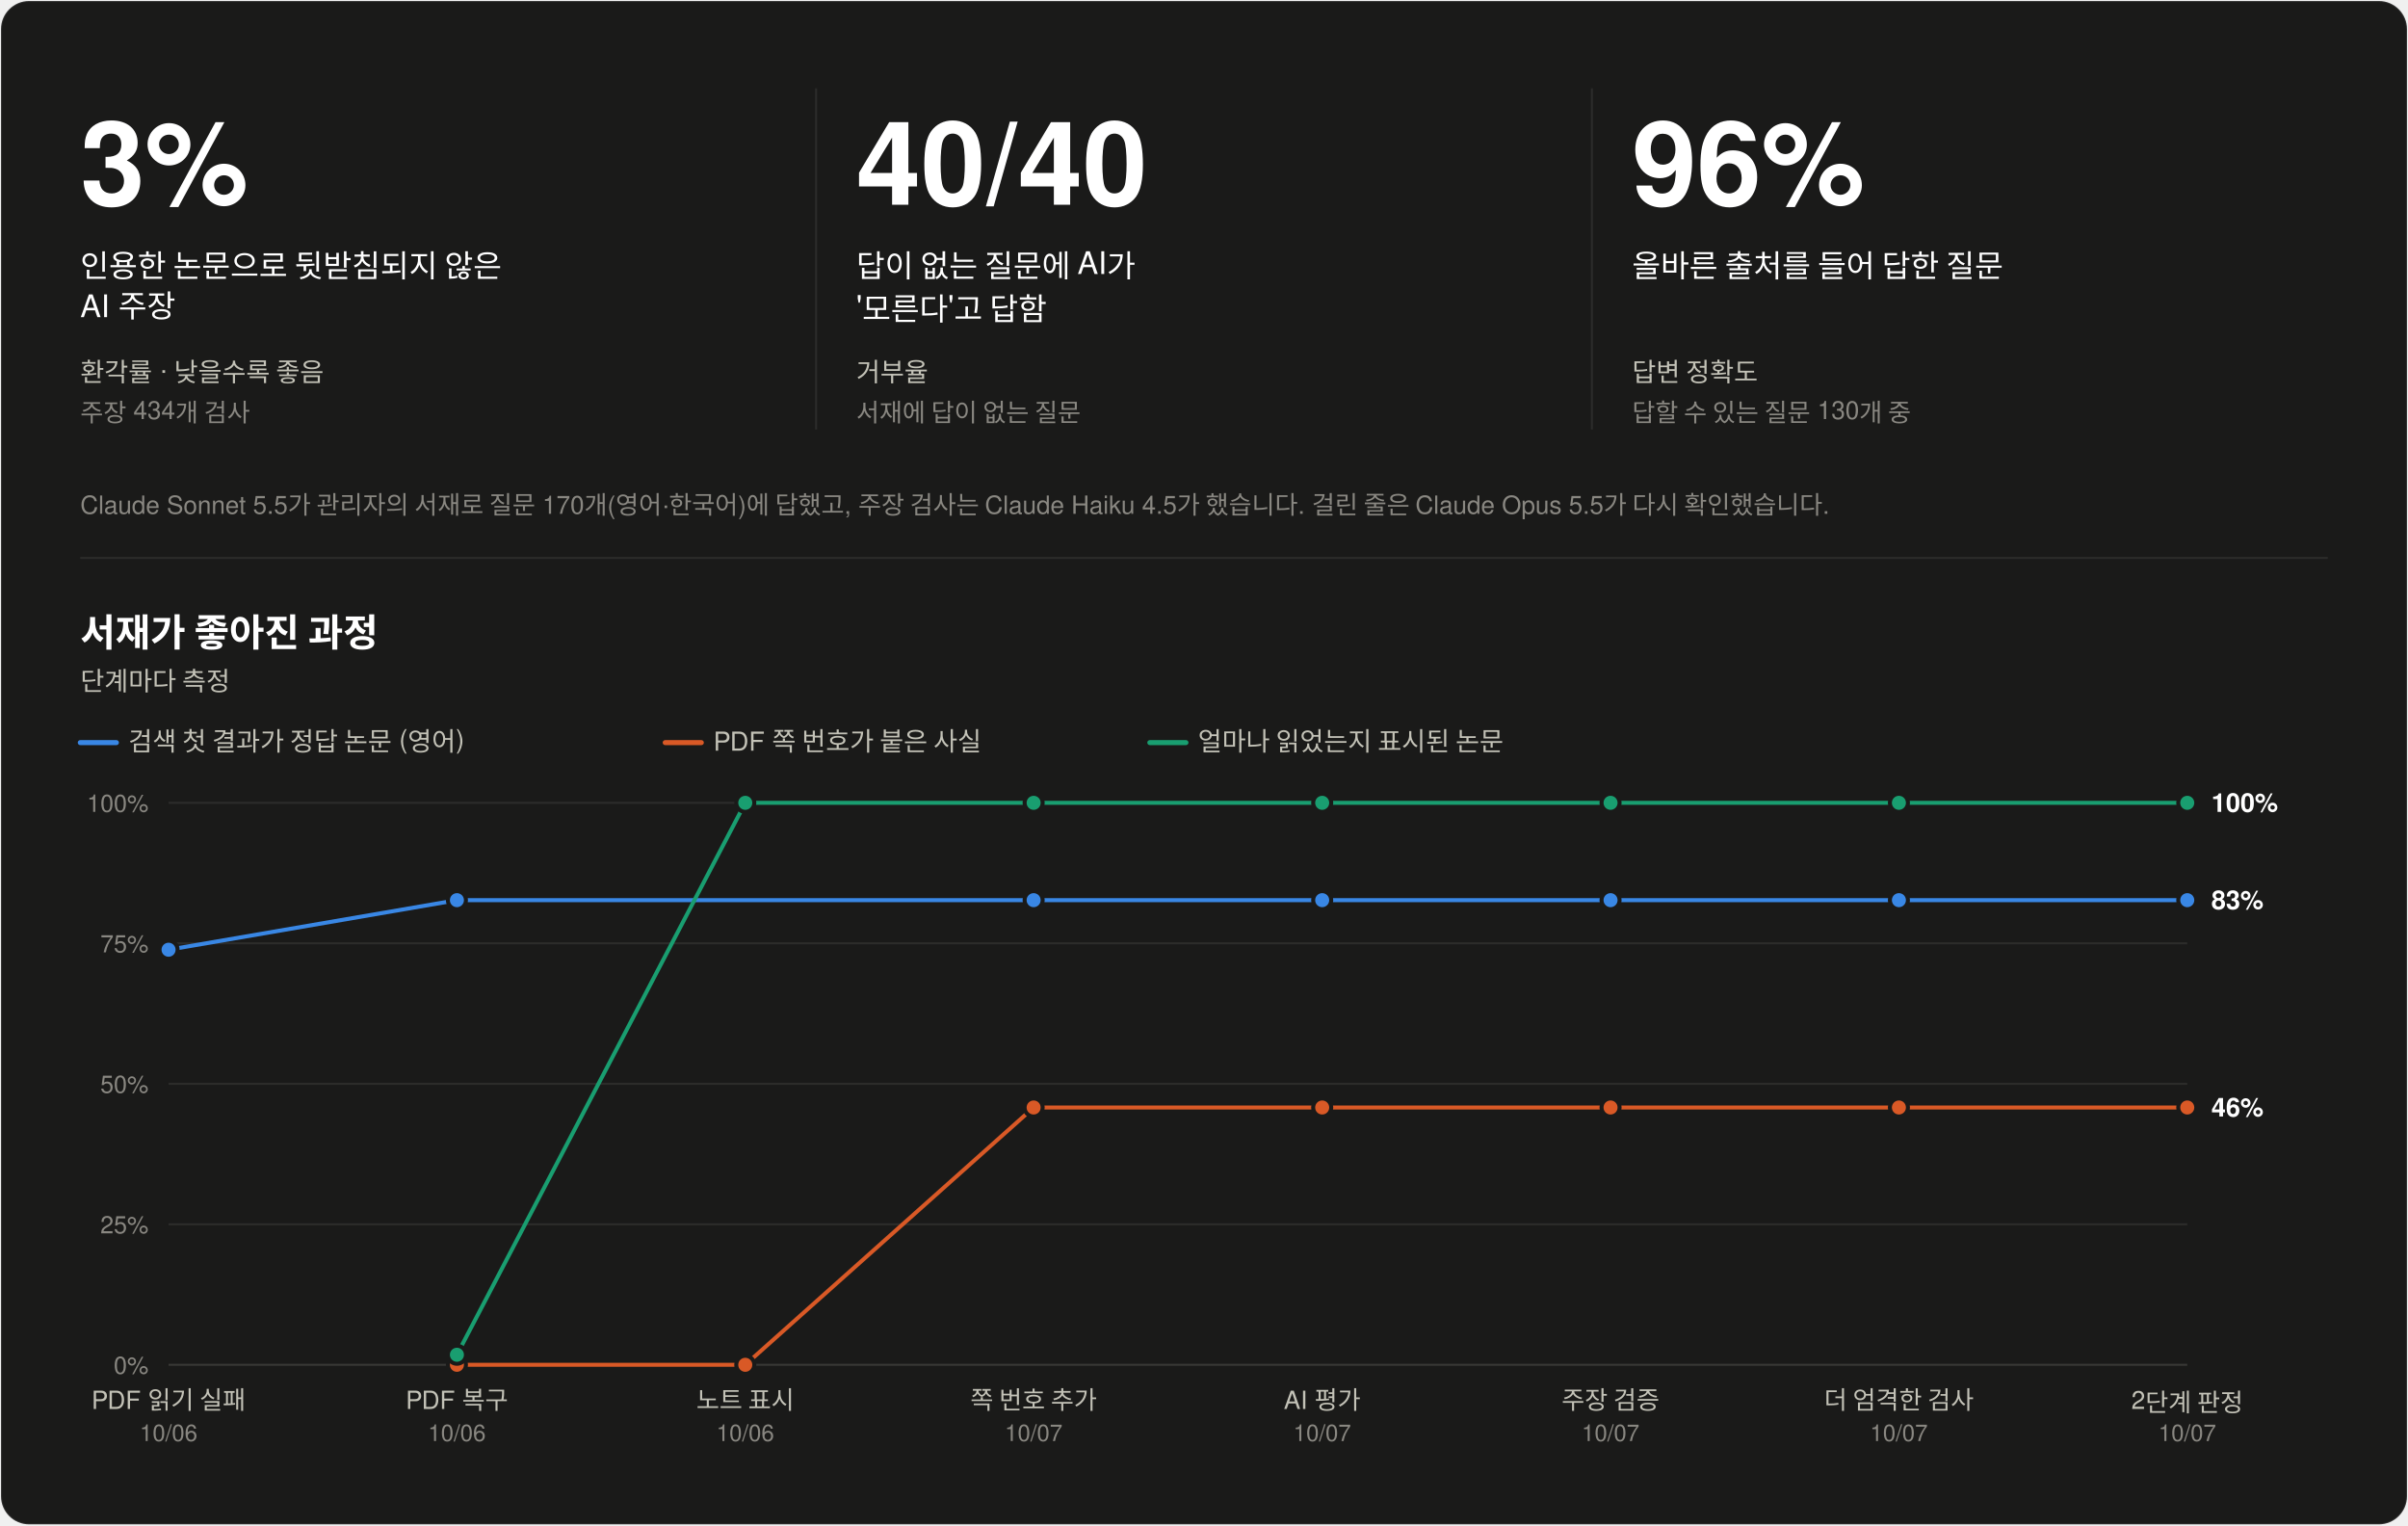
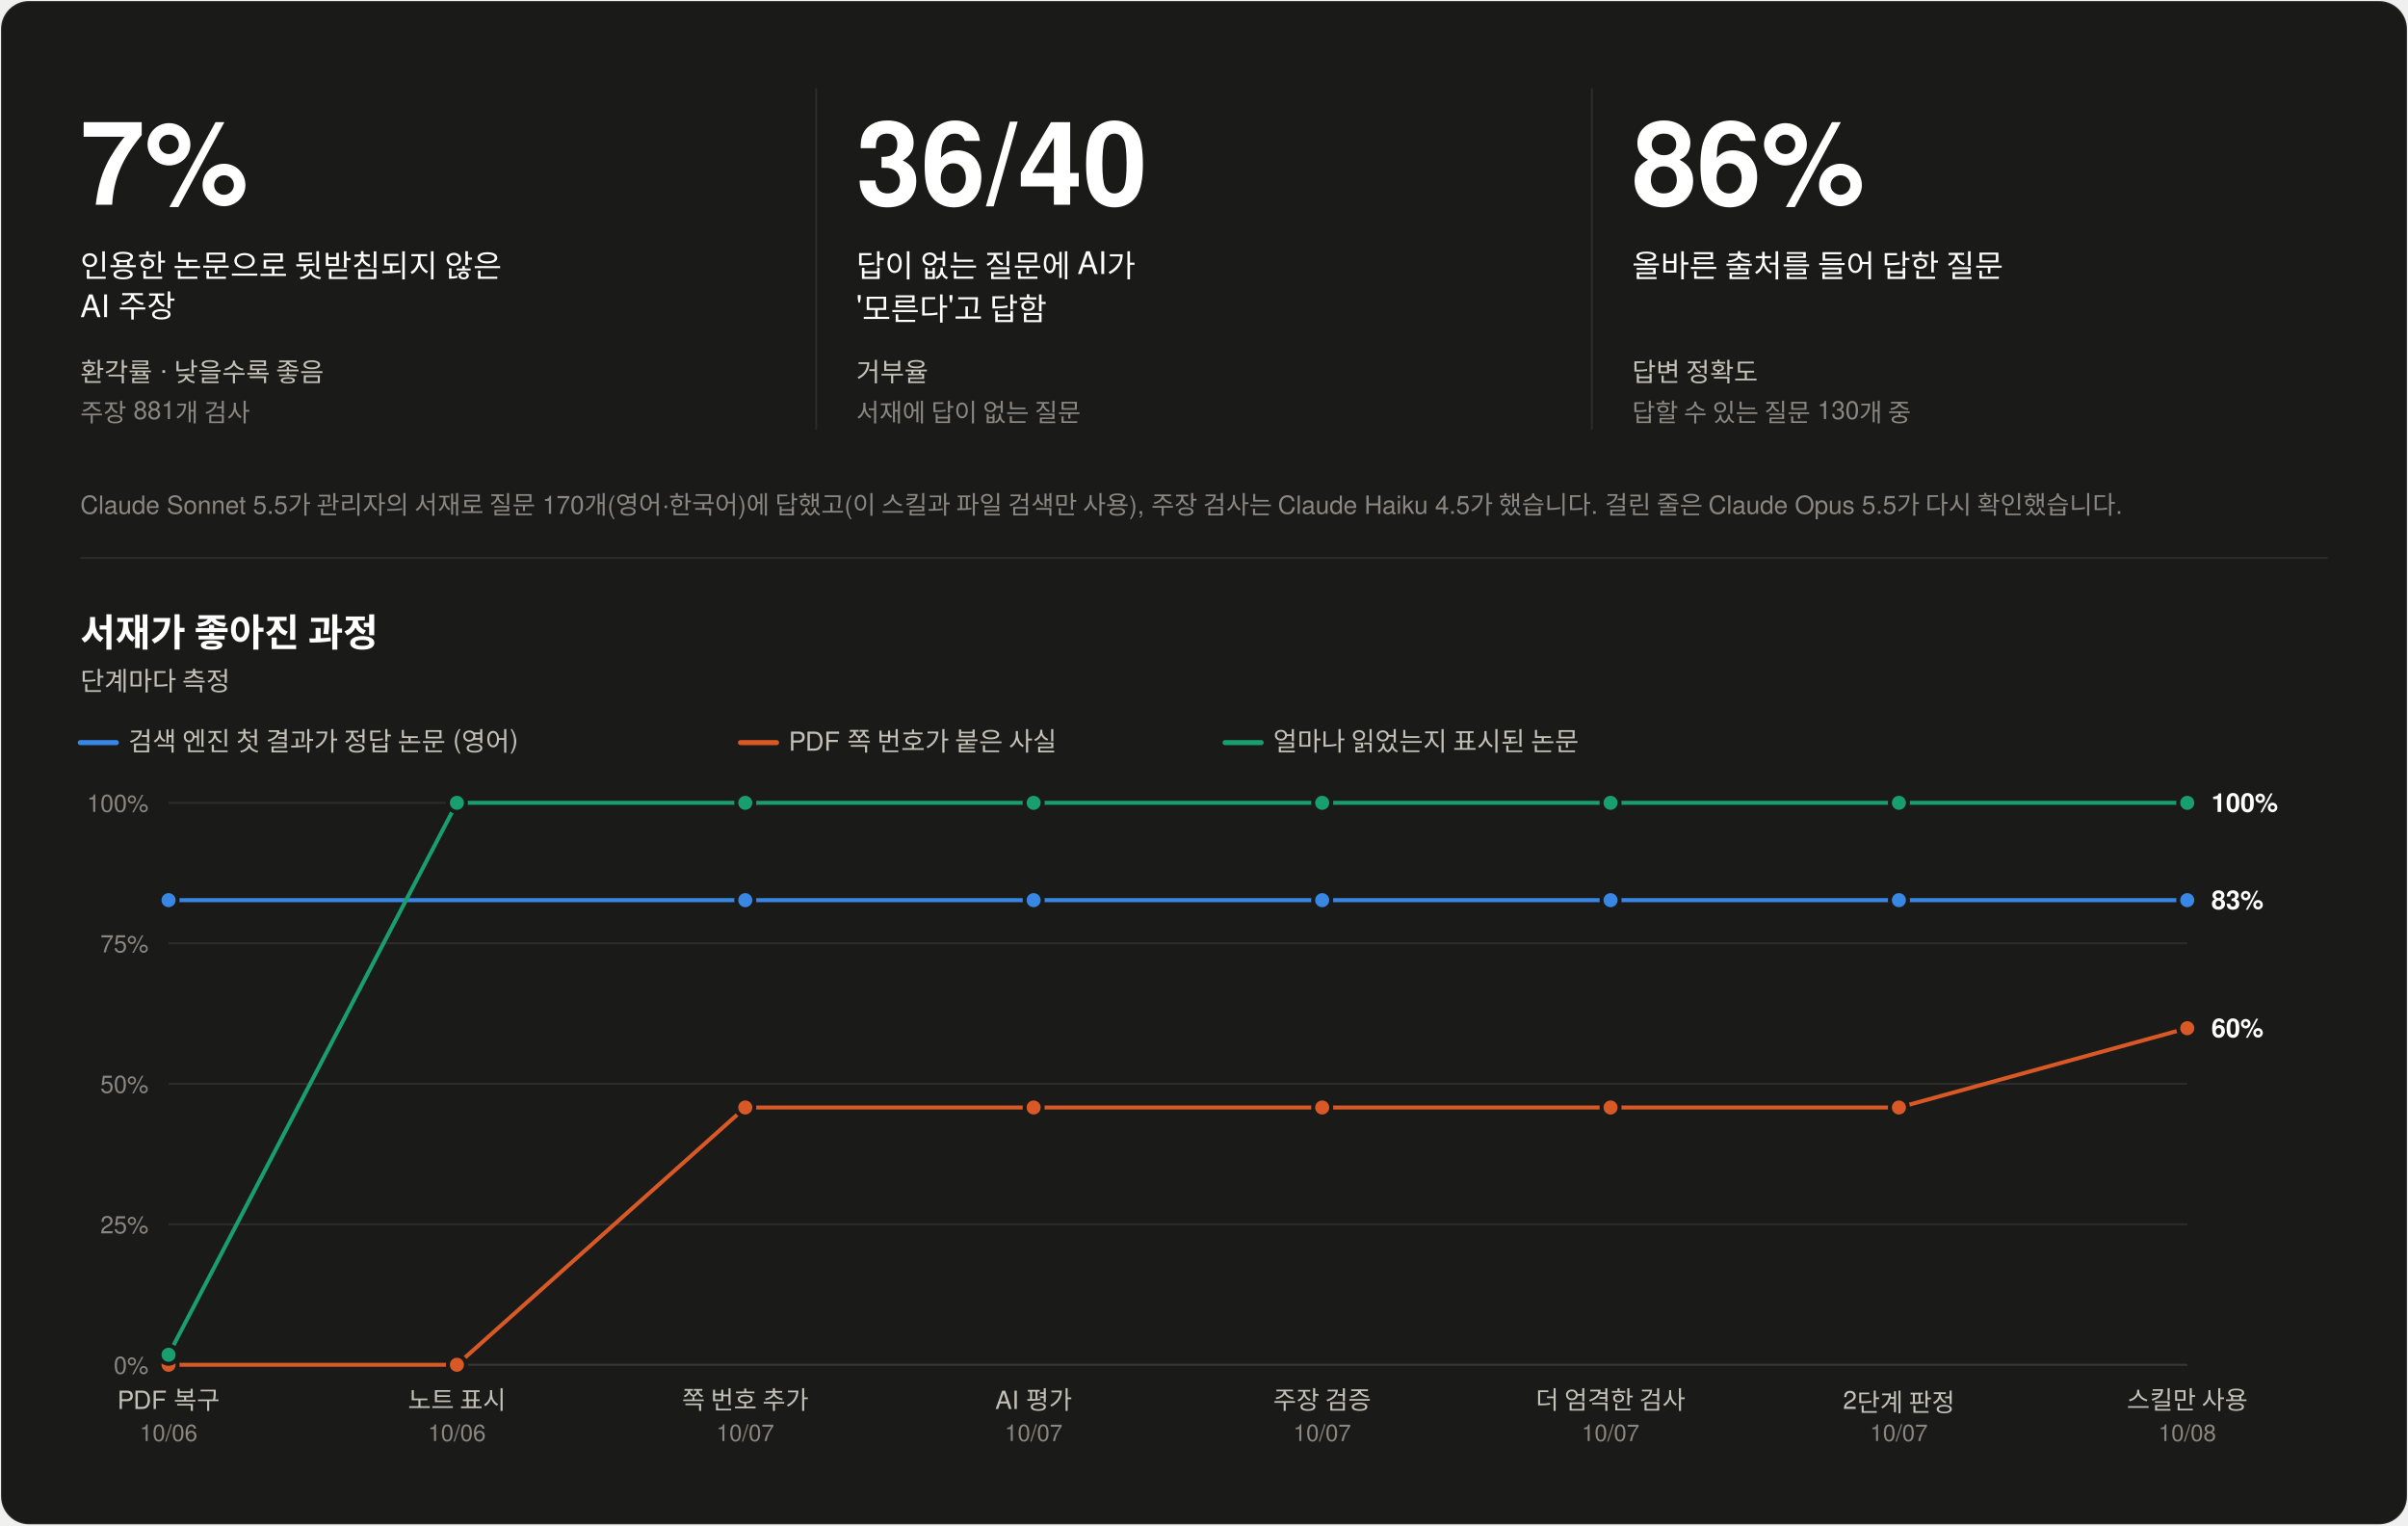
<svg xmlns="http://www.w3.org/2000/svg" viewBox="0 0 1200 760" width="1200" height="760" font-family="'Helvetica Neue', Helvetica, Arial, 'Apple SD Gothic Neo', 'Noto Sans KR', system-ui, sans-serif" role="img" aria-label="서재가 좋아진 과정">
  <rect x="0.5" y="0.5" width="1199" height="759" rx="14" fill="#1a1a19" stroke="rgba(255,255,255,0.10)" />
-   <text x="40.0" y="102.0" font-size="58" font-weight="600" fill="#ffffff" text-anchor="start">3%</text>
+   <text x="40.0" y="102.0" font-size="58" font-weight="600" fill="#ffffff" text-anchor="start">7%</text>
  <text x="40.0" y="138.0" font-size="15.5" font-weight="500" fill="#ffffff" text-anchor="start">인용한 논문으로 뒷받침되지 않은</text>
  <text x="40.0" y="158.0" font-size="15.5" font-weight="500" fill="#ffffff" text-anchor="start">AI 주장</text>
  <text x="40.0" y="190.0" font-size="13" font-weight="400" fill="#c3c2b7" text-anchor="start">환각률 · 낮을수록 좋음</text>
-   <text x="40.0" y="210.0" font-size="12.5" font-weight="400" fill="#898781" text-anchor="start">주장 434개 검사</text>
+   <text x="40.0" y="210.0" font-size="12.5" font-weight="400" fill="#898781" text-anchor="start">주장 881개 검사</text>
  <line x1="406.7" x2="406.7" y1="44" y2="214" stroke="#2c2c2a" stroke-width="1" />
-   <text x="426.7" y="102.0" font-size="58" font-weight="600" fill="#ffffff" text-anchor="start">40/40</text>
+   <text x="426.7" y="102.0" font-size="58" font-weight="600" fill="#ffffff" text-anchor="start">36/40</text>
  <text x="426.7" y="138.0" font-size="15.5" font-weight="500" fill="#ffffff" text-anchor="start">답이 없는 질문에 AI가</text>
  <text x="426.7" y="158.0" font-size="15.5" font-weight="500" fill="#ffffff" text-anchor="start">'모른다'고 답함</text>
  <text x="426.7" y="190.0" font-size="13" font-weight="400" fill="#c3c2b7" text-anchor="start">거부율</text>
  <text x="426.7" y="210.0" font-size="12.5" font-weight="400" fill="#898781" text-anchor="start">서재에 답이 없는 질문</text>
  <line x1="793.3" x2="793.3" y1="44" y2="214" stroke="#2c2c2a" stroke-width="1" />
-   <text x="813.3" y="102.0" font-size="58" font-weight="600" fill="#ffffff" text-anchor="start">96%</text>
+   <text x="813.3" y="102.0" font-size="58" font-weight="600" fill="#ffffff" text-anchor="start">86%</text>
  <text x="813.3" y="138.0" font-size="15.5" font-weight="500" fill="#ffffff" text-anchor="start">올바른 출처를 들어 답한 질문</text>
  <text x="813.3" y="190.0" font-size="13" font-weight="400" fill="#c3c2b7" text-anchor="start">답변 정확도</text>
  <text x="813.3" y="210.0" font-size="12.5" font-weight="400" fill="#898781" text-anchor="start">답할 수 있는 질문 130개 중</text>
-   <text x="40.0" y="256.0" font-size="12.5" font-weight="400" fill="#898781" text-anchor="start">Claude Sonnet 5.5가 관리자의 서재로 질문 170개(영어·한국어)에 답했고, 주장 검사는 Claude Haiku 4.5가 했습니다. 걸린 줄은 Claude Opus 5.5가 다시 확인했습니다.</text>
+   <text x="40.0" y="256.0" font-size="12.5" font-weight="400" fill="#898781" text-anchor="start">Claude Sonnet 5.5가 관리자의 서재로 질문 170개(영어·한국어)에 답했고(이 스킬과 파일 검색만 사용), 주장 검사는 Claude Haiku 4.5가 했습니다. 걸린 줄은 Claude Opus 5.5가 다시 확인했습니다.</text>
  <line x1="40" x2="1160" y1="278" y2="278" stroke="#2c2c2a" stroke-width="1" />
  <text x="40.0" y="322.0" font-size="19" font-weight="600" fill="#ffffff" text-anchor="start">서재가 좋아진 과정</text>
  <text x="40.0" y="344.0" font-size="13" font-weight="400" fill="#c3c2b7" text-anchor="start">단계마다 측정</text>
  <line x1="40" y1="370" x2="58" y2="370" stroke="#3987e5" stroke-width="2.5" stroke-linecap="round" />
-   <text x="64.0" y="374.0" font-size="13" font-weight="400" fill="#c3c2b7" text-anchor="start">검색 첫 결과가 정답 논문 (영어)</text>
-   <line x1="331.5" y1="370" x2="349.5" y2="370" stroke="#d95926" stroke-width="2.5" stroke-linecap="round" />
-   <text x="355.5" y="374.0" font-size="13" font-weight="400" fill="#c3c2b7" text-anchor="start">PDF 쪽 번호가 붙은 사실</text>
-   <line x1="573.0" y1="370" x2="591.0" y2="370" stroke="#199e70" stroke-width="2.5" stroke-linecap="round" />
-   <text x="597.0" y="374.0" font-size="13" font-weight="400" fill="#c3c2b7" text-anchor="start">얼마나 읽었는지 표시된 논문</text>
+   <text x="64.0" y="374.0" font-size="13" font-weight="400" fill="#c3c2b7" text-anchor="start">검색 엔진 첫 결과가 정답 논문 (영어)</text>
+   <line x1="369.0" y1="370" x2="387.0" y2="370" stroke="#d95926" stroke-width="2.5" stroke-linecap="round" />
+   <text x="393.0" y="374.0" font-size="13" font-weight="400" fill="#c3c2b7" text-anchor="start">PDF 쪽 번호가 붙은 사실</text>
+   <line x1="610.5" y1="370" x2="628.5" y2="370" stroke="#199e70" stroke-width="2.5" stroke-linecap="round" />
+   <text x="634.5" y="374.0" font-size="13" font-weight="400" fill="#c3c2b7" text-anchor="start">얼마나 읽었는지 표시된 논문</text>
  <line x1="84" x2="1090" y1="680.0" y2="680.0" stroke="#383835" stroke-width="1" />
  <text x="74.0" y="684.5" font-size="12" font-weight="400" fill="#898781" text-anchor="end">0%</text>
  <line x1="84" x2="1090" y1="610.0" y2="610.0" stroke="#2c2c2a" stroke-width="1" />
  <text x="74.0" y="614.5" font-size="12" font-weight="400" fill="#898781" text-anchor="end">25%</text>
  <line x1="84" x2="1090" y1="540.0" y2="540.0" stroke="#2c2c2a" stroke-width="1" />
  <text x="74.0" y="544.5" font-size="12" font-weight="400" fill="#898781" text-anchor="end">50%</text>
  <line x1="84" x2="1090" y1="470.0" y2="470.0" stroke="#2c2c2a" stroke-width="1" />
  <text x="74.0" y="474.5" font-size="12" font-weight="400" fill="#898781" text-anchor="end">75%</text>
  <line x1="84" x2="1090" y1="400.0" y2="400.0" stroke="#2c2c2a" stroke-width="1" />
  <text x="74.0" y="404.5" font-size="12" font-weight="400" fill="#898781" text-anchor="end">100%</text>
-   <text x="84.0" y="702.0" font-size="12.5" font-weight="400" fill="#c3c2b7" text-anchor="middle">PDF 읽기 실패</text>
+   <text x="84.0" y="702.0" font-size="12.5" font-weight="400" fill="#c3c2b7" text-anchor="middle">PDF 복구</text>
  <text x="84.0" y="718.0" font-size="11.5" font-weight="400" fill="#898781" text-anchor="middle">10/06</text>
-   <text x="227.7" y="702.0" font-size="12.5" font-weight="400" fill="#c3c2b7" text-anchor="middle">PDF 복구</text>
+   <text x="227.7" y="702.0" font-size="12.5" font-weight="400" fill="#c3c2b7" text-anchor="middle">노트 표시</text>
  <text x="227.7" y="718.0" font-size="11.5" font-weight="400" fill="#898781" text-anchor="middle">10/06</text>
-   <text x="371.4" y="702.0" font-size="12.5" font-weight="400" fill="#c3c2b7" text-anchor="middle">노트 표시</text>
-   <text x="371.4" y="718.0" font-size="11.5" font-weight="400" fill="#898781" text-anchor="middle">10/06</text>
-   <text x="515.1" y="702.0" font-size="12.5" font-weight="400" fill="#c3c2b7" text-anchor="middle">쪽 번호 추가</text>
+   <text x="371.4" y="702.0" font-size="12.5" font-weight="400" fill="#c3c2b7" text-anchor="middle">쪽 번호 추가</text>
+   <text x="371.4" y="718.0" font-size="11.5" font-weight="400" fill="#898781" text-anchor="middle">10/07</text>
+   <text x="515.1" y="702.0" font-size="12.5" font-weight="400" fill="#c3c2b7" text-anchor="middle">AI 평가</text>
  <text x="515.1" y="718.0" font-size="11.5" font-weight="400" fill="#898781" text-anchor="middle">10/07</text>
-   <text x="658.9" y="702.0" font-size="12.5" font-weight="400" fill="#c3c2b7" text-anchor="middle">AI 평가</text>
+   <text x="658.9" y="702.0" font-size="12.5" font-weight="400" fill="#c3c2b7" text-anchor="middle">주장 검증</text>
  <text x="658.9" y="718.0" font-size="11.5" font-weight="400" fill="#898781" text-anchor="middle">10/07</text>
-   <text x="802.6" y="702.0" font-size="12.5" font-weight="400" fill="#c3c2b7" text-anchor="middle">주장 검증</text>
+   <text x="802.6" y="702.0" font-size="12.5" font-weight="400" fill="#c3c2b7" text-anchor="middle">더 엄격한 검사</text>
  <text x="802.6" y="718.0" font-size="11.5" font-weight="400" fill="#898781" text-anchor="middle">10/07</text>
-   <text x="946.3" y="702.0" font-size="12.5" font-weight="400" fill="#c3c2b7" text-anchor="middle">더 엄격한 검사</text>
+   <text x="946.3" y="702.0" font-size="12.5" font-weight="400" fill="#c3c2b7" text-anchor="middle">2단계 판정</text>
  <text x="946.3" y="718.0" font-size="11.5" font-weight="400" fill="#898781" text-anchor="middle">10/07</text>
-   <text x="1090.0" y="702.0" font-size="12.5" font-weight="400" fill="#c3c2b7" text-anchor="middle">2단계 판정</text>
-   <text x="1090.0" y="718.0" font-size="11.5" font-weight="400" fill="#898781" text-anchor="middle">10/07</text>
-   <polyline points="84.0,473.2 227.7,448.5 515.1,448.5 658.9,448.5 802.6,448.5 946.3,448.5 1090.0,448.5" fill="none" stroke="#3987e5" stroke-width="2" stroke-linejoin="round" stroke-linecap="round" />
-   <circle cx="84.0" cy="473.2" r="4.5" fill="#3987e5" stroke="#1a1a19" stroke-width="2" />
-   <circle cx="227.7" cy="448.5" r="4.5" fill="#3987e5" stroke="#1a1a19" stroke-width="2" />
+   <text x="1090.0" y="702.0" font-size="12.5" font-weight="400" fill="#c3c2b7" text-anchor="middle">스킬만 사용</text>
+   <text x="1090.0" y="718.0" font-size="11.5" font-weight="400" fill="#898781" text-anchor="middle">10/08</text>
+   <polyline points="84.0,448.5 371.4,448.5 515.1,448.5 658.9,448.5 802.6,448.5 946.3,448.5 1090.0,448.5" fill="none" stroke="#3987e5" stroke-width="2" stroke-linejoin="round" stroke-linecap="round" />
+   <circle cx="84.0" cy="448.5" r="4.5" fill="#3987e5" stroke="#1a1a19" stroke-width="2" />
+   <circle cx="371.4" cy="448.5" r="4.5" fill="#3987e5" stroke="#1a1a19" stroke-width="2" />
  <circle cx="515.1" cy="448.5" r="4.5" fill="#3987e5" stroke="#1a1a19" stroke-width="2" />
  <circle cx="658.9" cy="448.5" r="4.5" fill="#3987e5" stroke="#1a1a19" stroke-width="2" />
  <circle cx="802.6" cy="448.5" r="4.5" fill="#3987e5" stroke="#1a1a19" stroke-width="2" />
  <circle cx="946.3" cy="448.5" r="4.5" fill="#3987e5" stroke="#1a1a19" stroke-width="2" />
  <circle cx="1090.0" cy="448.5" r="4.5" fill="#3987e5" stroke="#1a1a19" stroke-width="2" />
  <text x="1102.0" y="453.0" font-size="13" font-weight="600" fill="#ffffff" text-anchor="start">83%</text>
-   <polyline points="227.7,680.0 371.4,680.0 515.1,551.8 658.9,551.8 802.6,551.8 946.3,551.8 1090.0,551.8" fill="none" stroke="#d95926" stroke-width="2" stroke-linejoin="round" stroke-linecap="round" />
+   <polyline points="84.0,680.0 227.7,680.0 371.4,551.8 515.1,551.8 658.9,551.8 802.6,551.8 946.3,551.8 1090.0,512.3" fill="none" stroke="#d95926" stroke-width="2" stroke-linejoin="round" stroke-linecap="round" />
+   <circle cx="84.0" cy="680.0" r="4.5" fill="#d95926" stroke="#1a1a19" stroke-width="2" />
  <circle cx="227.7" cy="680.0" r="4.5" fill="#d95926" stroke="#1a1a19" stroke-width="2" />
-   <circle cx="371.4" cy="680.0" r="4.5" fill="#d95926" stroke="#1a1a19" stroke-width="2" />
+   <circle cx="371.4" cy="551.8" r="4.5" fill="#d95926" stroke="#1a1a19" stroke-width="2" />
  <circle cx="515.1" cy="551.8" r="4.5" fill="#d95926" stroke="#1a1a19" stroke-width="2" />
  <circle cx="658.9" cy="551.8" r="4.5" fill="#d95926" stroke="#1a1a19" stroke-width="2" />
  <circle cx="802.6" cy="551.8" r="4.5" fill="#d95926" stroke="#1a1a19" stroke-width="2" />
  <circle cx="946.3" cy="551.8" r="4.5" fill="#d95926" stroke="#1a1a19" stroke-width="2" />
-   <circle cx="1090.0" cy="551.8" r="4.5" fill="#d95926" stroke="#1a1a19" stroke-width="2" />
-   <text x="1102.0" y="556.3" font-size="13" font-weight="600" fill="#ffffff" text-anchor="start">46%</text>
-   <polyline points="227.7,675.0 371.4,400.0 515.1,400.0 658.9,400.0 802.6,400.0 946.3,400.0 1090.0,400.0" fill="none" stroke="#199e70" stroke-width="2" stroke-linejoin="round" stroke-linecap="round" />
-   <circle cx="227.7" cy="675.0" r="4.5" fill="#199e70" stroke="#1a1a19" stroke-width="2" />
+   <circle cx="1090.0" cy="512.3" r="4.5" fill="#d95926" stroke="#1a1a19" stroke-width="2" />
+   <text x="1102.0" y="516.8" font-size="13" font-weight="600" fill="#ffffff" text-anchor="start">60%</text>
+   <polyline points="84.0,675.0 227.7,400.0 371.4,400.0 515.1,400.0 658.9,400.0 802.6,400.0 946.3,400.0 1090.0,400.0" fill="none" stroke="#199e70" stroke-width="2" stroke-linejoin="round" stroke-linecap="round" />
+   <circle cx="84.0" cy="675.0" r="4.5" fill="#199e70" stroke="#1a1a19" stroke-width="2" />
+   <circle cx="227.7" cy="400.0" r="4.5" fill="#199e70" stroke="#1a1a19" stroke-width="2" />
  <circle cx="371.4" cy="400.0" r="4.5" fill="#199e70" stroke="#1a1a19" stroke-width="2" />
  <circle cx="515.1" cy="400.0" r="4.5" fill="#199e70" stroke="#1a1a19" stroke-width="2" />
  <circle cx="658.9" cy="400.0" r="4.5" fill="#199e70" stroke="#1a1a19" stroke-width="2" />
  <circle cx="802.6" cy="400.0" r="4.5" fill="#199e70" stroke="#1a1a19" stroke-width="2" />
  <circle cx="946.3" cy="400.0" r="4.5" fill="#199e70" stroke="#1a1a19" stroke-width="2" />
  <circle cx="1090.0" cy="400.0" r="4.5" fill="#199e70" stroke="#1a1a19" stroke-width="2" />
  <text x="1102.0" y="404.5" font-size="13" font-weight="600" fill="#ffffff" text-anchor="start">100%</text>
</svg>
